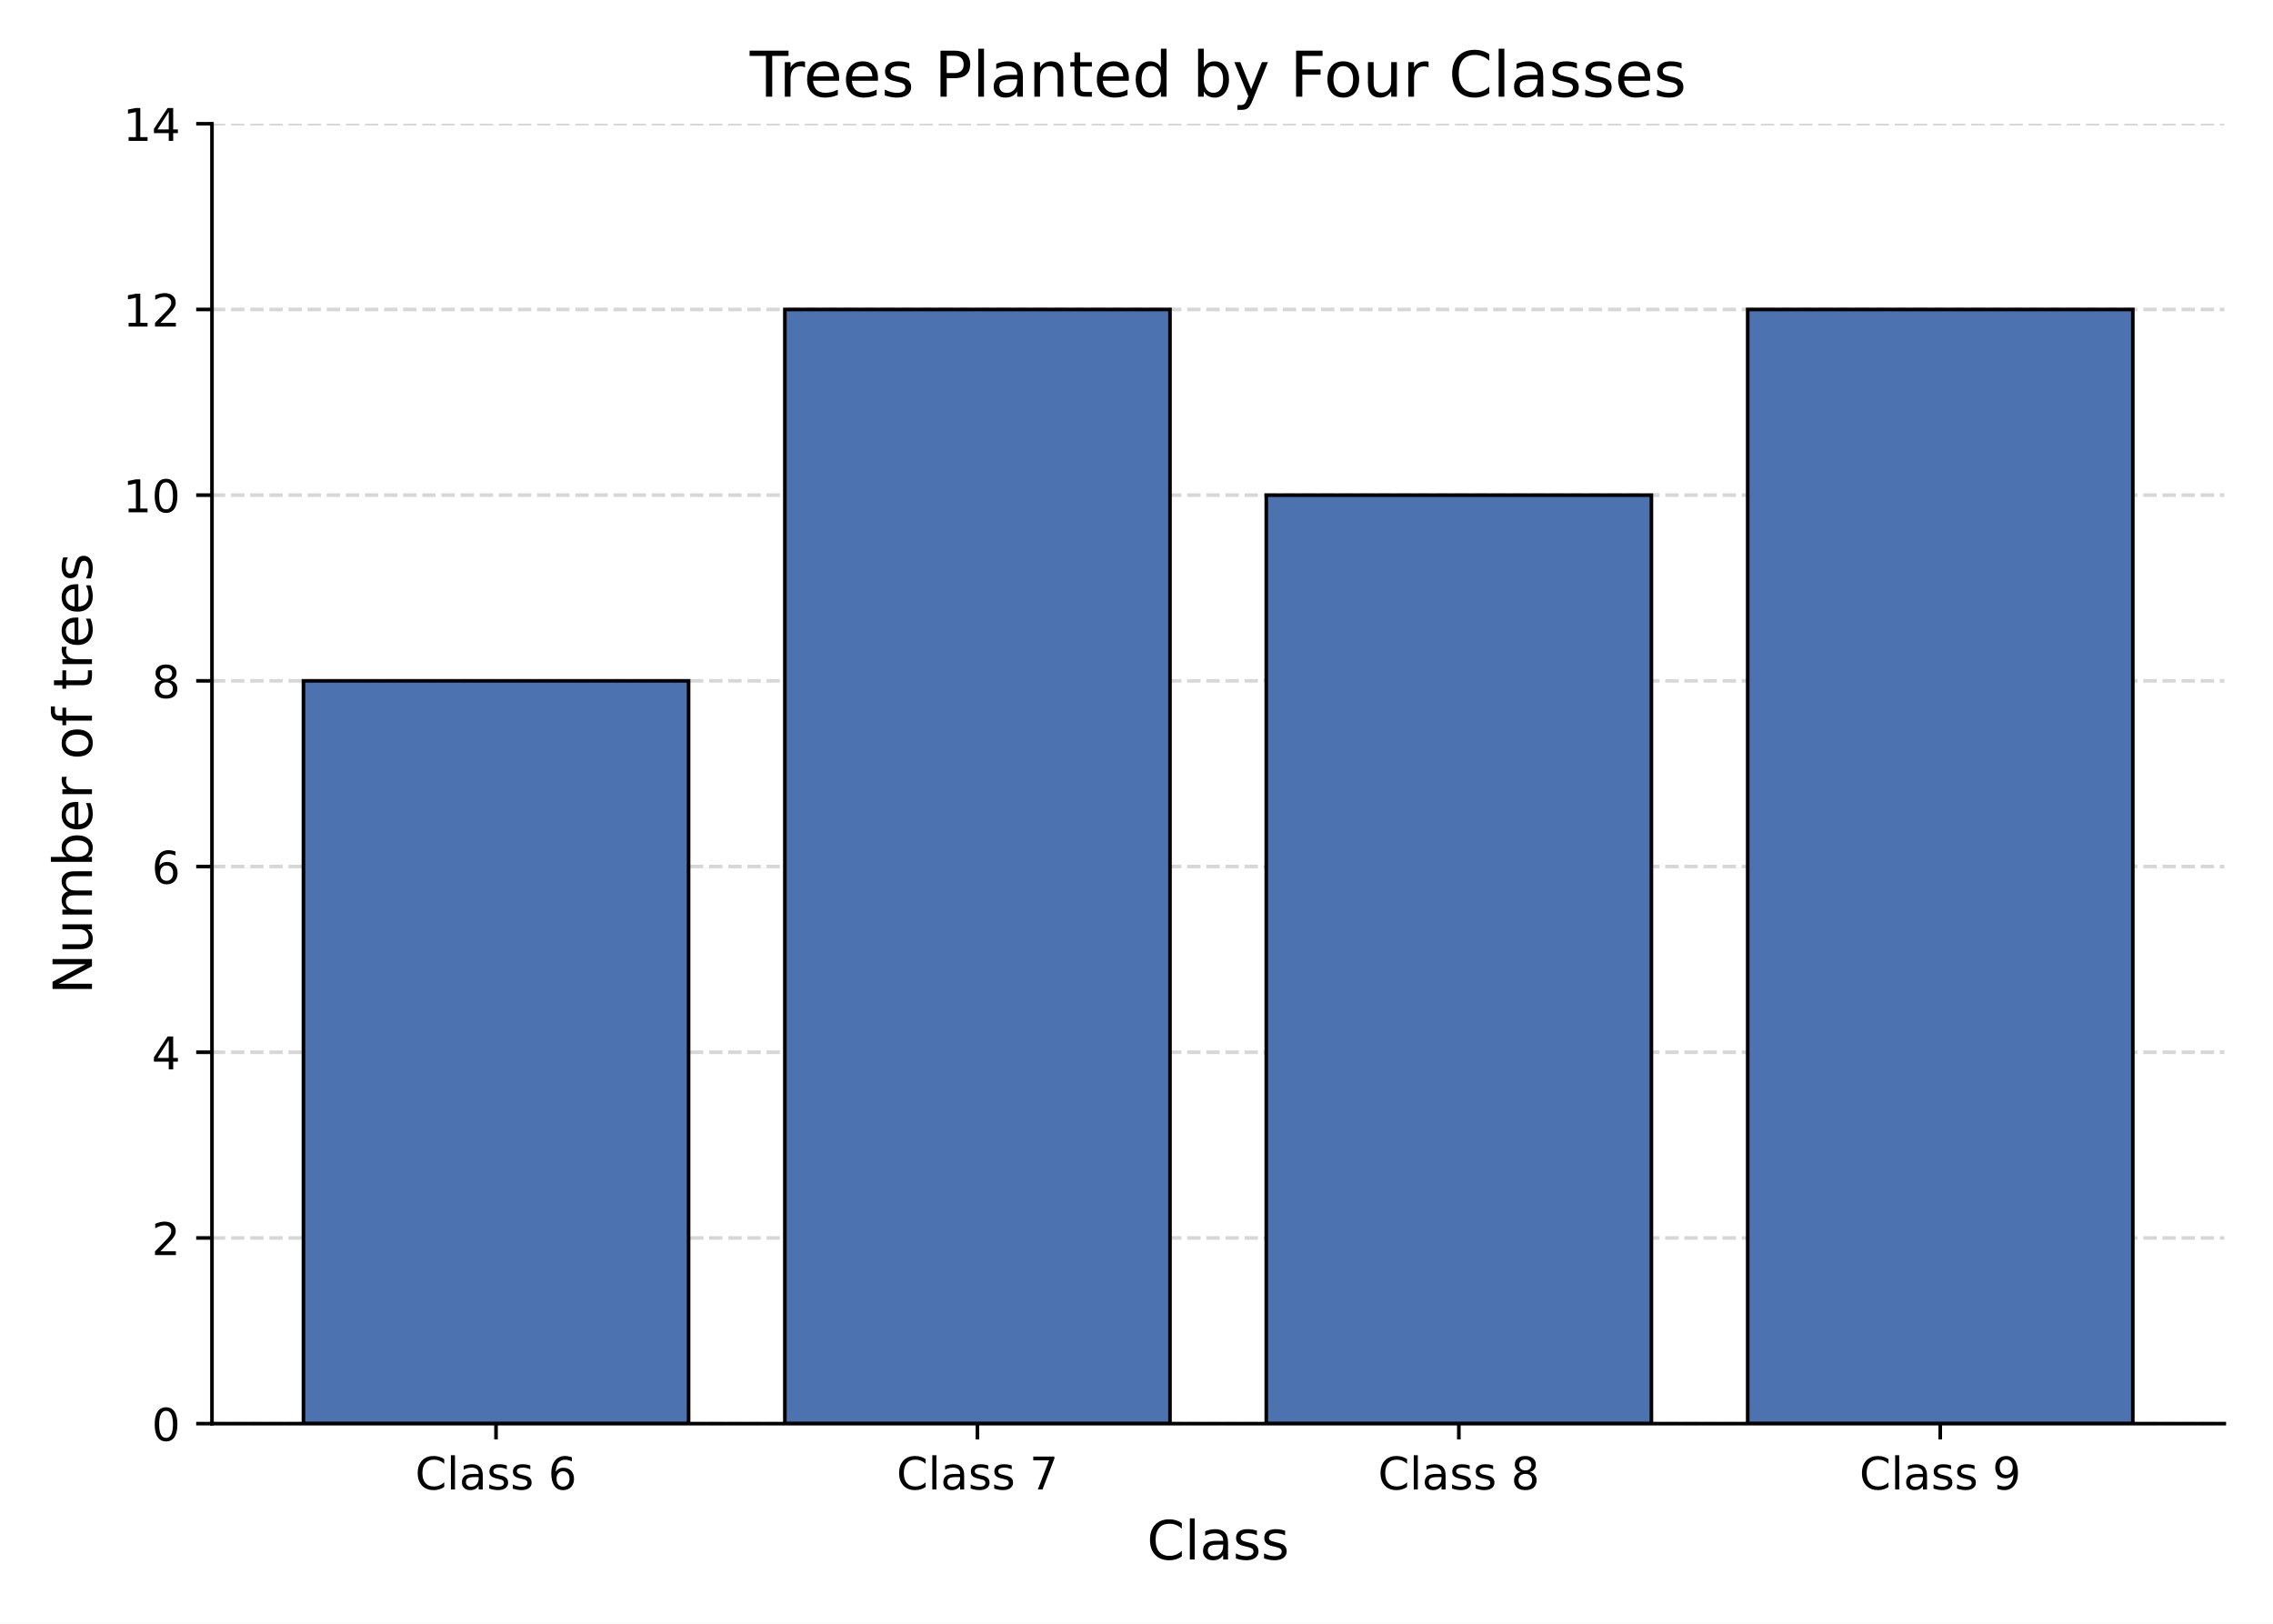
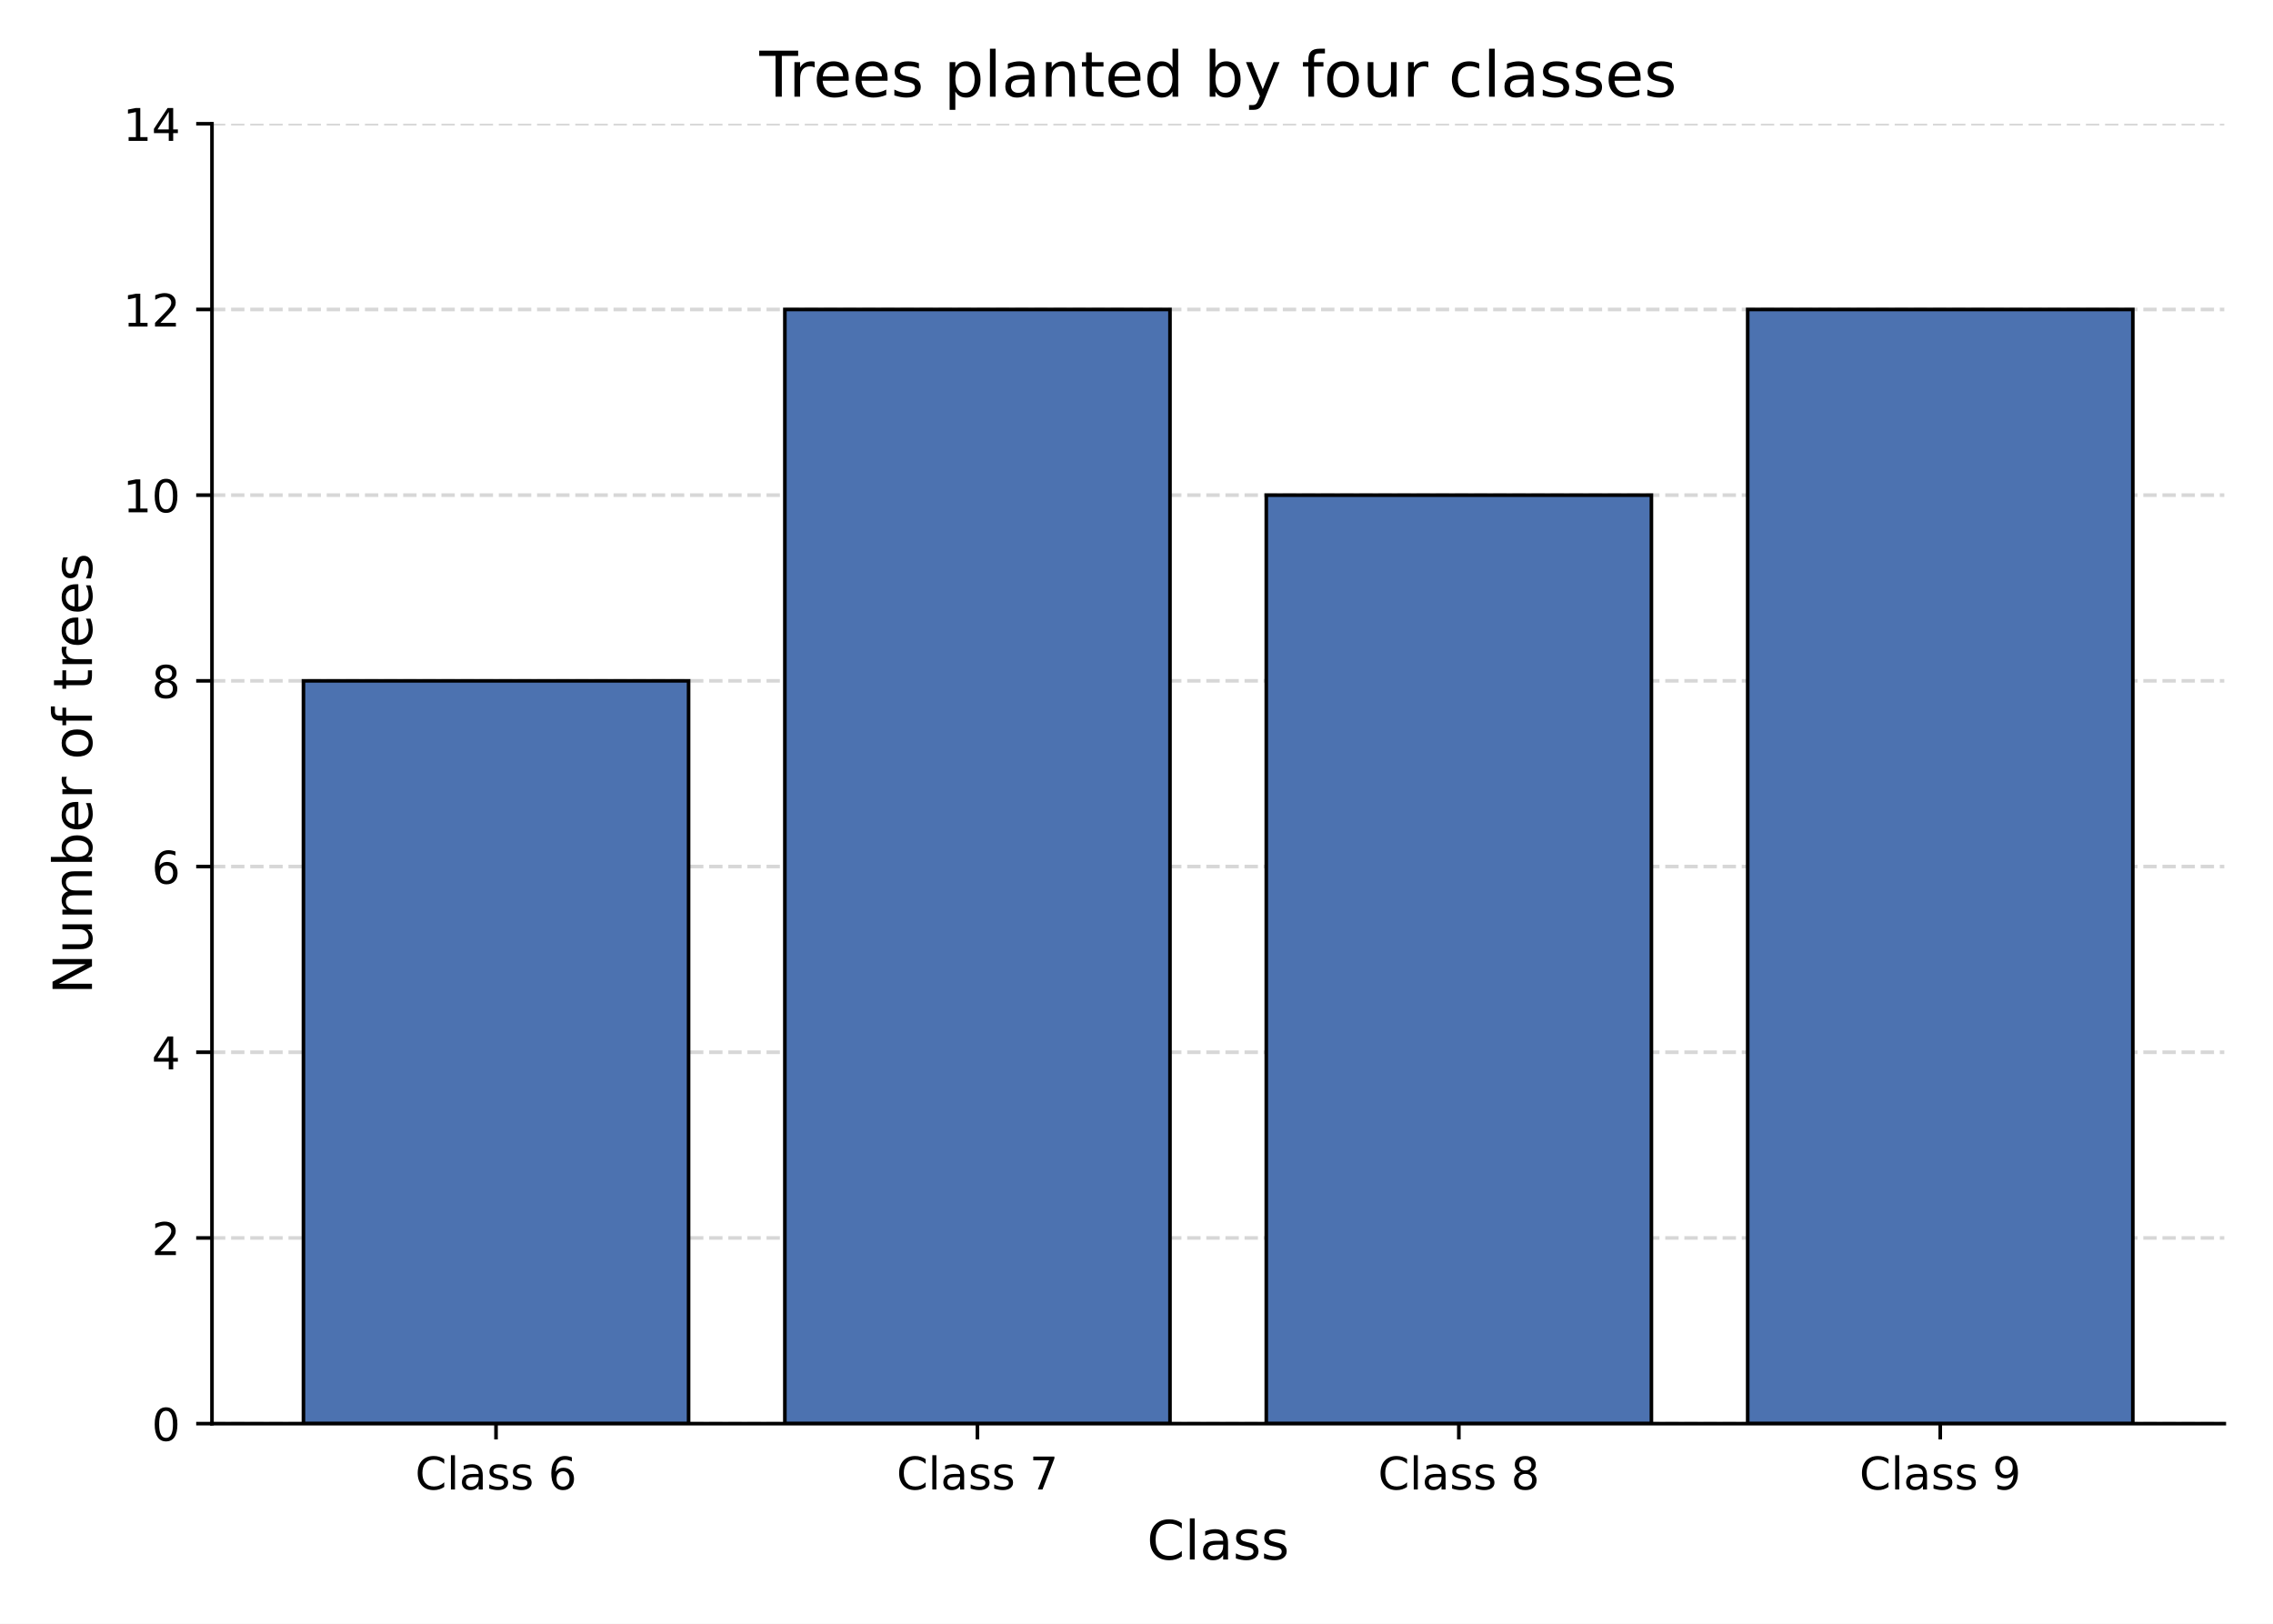
<svg xmlns="http://www.w3.org/2000/svg" xmlns:xlink="http://www.w3.org/1999/xlink" width="504pt" height="360pt" viewBox="0 0 504 360" version="1.1">
  <defs>
    <style type="text/css">*{stroke-linejoin: round; stroke-linecap: butt}</style>
  </defs>
  <g id="figure_1">
    <g id="patch_1">
      <path d="M 0 360  L 504 360  L 504 0  L 0 0  z " style="fill: #ffffff" />
    </g>
    <g id="axes_1">
      <g id="patch_2">
        <path d="M 47.003 315.635  L 493.2 315.635  L 493.2 27.437  L 47.003 27.437  z " style="fill: #ffffff" />
      </g>
      <g id="matplotlib.axis_1">
        <g id="xtick_1">
          <g id="line2d_1">
            <defs>
-               <path id="md0f8194a43" d="M 0 0  L 0 3.5  " style="stroke: #000000; stroke-width: 0.8" />
+               <path id="mfe4d7f77c0" d="M 0 0  L 0 3.5  " style="stroke: #000000; stroke-width: 0.8" />
            </defs>
            <g>
-               <use xlink:href="#md0f8194a43" x="109.983" y="315.635" style="stroke: #000000; stroke-width: 0.8" />
+               <use xlink:href="#mfe4d7f77c0" x="109.983" y="315.635" style="stroke: #000000; stroke-width: 0.8" />
            </g>
          </g>
          <g id="text_1">
            <g transform="translate(92.05858 330.2333) scale(0.1 -0.1)">
              <defs>
                <path id="DejaVuSans-26" d="M 4122 4306  L 4122 3641  Q 3803 3938 3442 4084  Q 3081 4231 2675 4231  Q 1875 4231 1450 3742  Q 1025 3253 1025 2328  Q 1025 1406 1450 917  Q 1875 428 2675 428  Q 3081 428 3442 575  Q 3803 722 4122 1019  L 4122 359  Q 3791 134 3420 21  Q 3050 -91 2638 -91  Q 1578 -91 968 557  Q 359 1206 359 2328  Q 359 3453 968 4101  Q 1578 4750 2638 4750  Q 3056 4750 3426 4639  Q 3797 4528 4122 4306  z " transform="scale(0.015625)" />
                <path id="DejaVuSans-4f" d="M 603 4863  L 1178 4863  L 1178 0  L 603 0  L 603 4863  z " transform="scale(0.015625)" />
                <path id="DejaVuSans-44" d="M 2194 1759  Q 1497 1759 1228 1600  Q 959 1441 959 1056  Q 959 750 1161 570  Q 1363 391 1709 391  Q 2188 391 2477 730  Q 2766 1069 2766 1631  L 2766 1759  L 2194 1759  z M 3341 1997  L 3341 0  L 2766 0  L 2766 531  Q 2569 213 2275 61  Q 1981 -91 1556 -91  Q 1019 -91 701 211  Q 384 513 384 1019  Q 384 1609 779 1909  Q 1175 2209 1959 2209  L 2766 2209  L 2766 2266  Q 2766 2663 2505 2880  Q 2244 3097 1772 3097  Q 1472 3097 1187 3025  Q 903 2953 641 2809  L 641 3341  Q 956 3463 1253 3523  Q 1550 3584 1831 3584  Q 2591 3584 2966 3190  Q 3341 2797 3341 1997  z " transform="scale(0.015625)" />
                <path id="DejaVuSans-56" d="M 2834 3397  L 2834 2853  Q 2591 2978 2328 3040  Q 2066 3103 1784 3103  Q 1356 3103 1142 2972  Q 928 2841 928 2578  Q 928 2378 1081 2264  Q 1234 2150 1697 2047  L 1894 2003  Q 2506 1872 2764 1633  Q 3022 1394 3022 966  Q 3022 478 2636 193  Q 2250 -91 1575 -91  Q 1294 -91 989 -36  Q 684 19 347 128  L 347 722  Q 666 556 975 473  Q 1284 391 1588 391  Q 1994 391 2212 530  Q 2431 669 2431 922  Q 2431 1156 2273 1281  Q 2116 1406 1581 1522  L 1381 1569  Q 847 1681 609 1914  Q 372 2147 372 2553  Q 372 3047 722 3315  Q 1072 3584 1716 3584  Q 2034 3584 2315 3537  Q 2597 3491 2834 3397  z " transform="scale(0.015625)" />
                <path id="DejaVuSans-3" transform="scale(0.015625)" />
                <path id="DejaVuSans-19" d="M 2113 2584  Q 1688 2584 1439 2293  Q 1191 2003 1191 1497  Q 1191 994 1439 701  Q 1688 409 2113 409  Q 2538 409 2786 701  Q 3034 994 3034 1497  Q 3034 2003 2786 2293  Q 2538 2584 2113 2584  z M 3366 4563  L 3366 3988  Q 3128 4100 2886 4159  Q 2644 4219 2406 4219  Q 1781 4219 1451 3797  Q 1122 3375 1075 2522  Q 1259 2794 1537 2939  Q 1816 3084 2150 3084  Q 2853 3084 3261 2657  Q 3669 2231 3669 1497  Q 3669 778 3244 343  Q 2819 -91 2113 -91  Q 1303 -91 875 529  Q 447 1150 447 2328  Q 447 3434 972 4092  Q 1497 4750 2381 4750  Q 2619 4750 2861 4703  Q 3103 4656 3366 4563  z " transform="scale(0.015625)" />
              </defs>
              <use xlink:href="#DejaVuSans-26" />
              <use xlink:href="#DejaVuSans-4f" transform="translate(69.82812 0)" />
              <use xlink:href="#DejaVuSans-44" transform="translate(97.60938 0)" />
              <use xlink:href="#DejaVuSans-56" transform="translate(158.8906 0)" />
              <use xlink:href="#DejaVuSans-56" transform="translate(210.9844 0)" />
              <use xlink:href="#DejaVuSans-3" transform="translate(263.0781 0)" />
              <use xlink:href="#DejaVuSans-19" transform="translate(294.8594 0)" />
            </g>
          </g>
        </g>
        <g id="xtick_2">
          <g id="line2d_2">
            <g>
-               <use xlink:href="#md0f8194a43" x="216.729" y="315.635" style="stroke: #000000; stroke-width: 0.8" />
+               <use xlink:href="#mfe4d7f77c0" x="216.729" y="315.635" style="stroke: #000000; stroke-width: 0.8" />
            </g>
          </g>
          <g id="text_2">
            <g transform="translate(198.8043 330.2333) scale(0.1 -0.1)">
              <defs>
                <path id="DejaVuSans-1a" d="M 525 4666  L 3525 4666  L 3525 4397  L 1831 0  L 1172 0  L 2766 4134  L 525 4134  L 525 4666  z " transform="scale(0.015625)" />
              </defs>
              <use xlink:href="#DejaVuSans-26" />
              <use xlink:href="#DejaVuSans-4f" transform="translate(69.82812 0)" />
              <use xlink:href="#DejaVuSans-44" transform="translate(97.60938 0)" />
              <use xlink:href="#DejaVuSans-56" transform="translate(158.8906 0)" />
              <use xlink:href="#DejaVuSans-56" transform="translate(210.9844 0)" />
              <use xlink:href="#DejaVuSans-3" transform="translate(263.0781 0)" />
              <use xlink:href="#DejaVuSans-1a" transform="translate(294.8594 0)" />
            </g>
          </g>
        </g>
        <g id="xtick_3">
          <g id="line2d_3">
            <g>
-               <use xlink:href="#md0f8194a43" x="323.474" y="315.635" style="stroke: #000000; stroke-width: 0.8" />
+               <use xlink:href="#mfe4d7f77c0" x="323.474" y="315.635" style="stroke: #000000; stroke-width: 0.8" />
            </g>
          </g>
          <g id="text_3">
            <g transform="translate(305.5501 330.2333) scale(0.1 -0.1)">
              <defs>
                <path id="DejaVuSans-1b" d="M 2034 2216  Q 1584 2216 1326 1975  Q 1069 1734 1069 1313  Q 1069 891 1326 650  Q 1584 409 2034 409  Q 2484 409 2743 651  Q 3003 894 3003 1313  Q 3003 1734 2745 1975  Q 2488 2216 2034 2216  z M 1403 2484  Q 997 2584 770 2862  Q 544 3141 544 3541  Q 544 4100 942 4425  Q 1341 4750 2034 4750  Q 2731 4750 3128 4425  Q 3525 4100 3525 3541  Q 3525 3141 3298 2862  Q 3072 2584 2669 2484  Q 3125 2378 3379 2068  Q 3634 1759 3634 1313  Q 3634 634 3220 271  Q 2806 -91 2034 -91  Q 1263 -91 848 271  Q 434 634 434 1313  Q 434 1759 690 2068  Q 947 2378 1403 2484  z M 1172 3481  Q 1172 3119 1398 2916  Q 1625 2713 2034 2713  Q 2441 2713 2670 2916  Q 2900 3119 2900 3481  Q 2900 3844 2670 4047  Q 2441 4250 2034 4250  Q 1625 4250 1398 4047  Q 1172 3844 1172 3481  z " transform="scale(0.015625)" />
              </defs>
              <use xlink:href="#DejaVuSans-26" />
              <use xlink:href="#DejaVuSans-4f" transform="translate(69.82812 0)" />
              <use xlink:href="#DejaVuSans-44" transform="translate(97.60938 0)" />
              <use xlink:href="#DejaVuSans-56" transform="translate(158.8906 0)" />
              <use xlink:href="#DejaVuSans-56" transform="translate(210.9844 0)" />
              <use xlink:href="#DejaVuSans-3" transform="translate(263.0781 0)" />
              <use xlink:href="#DejaVuSans-1b" transform="translate(294.8594 0)" />
            </g>
          </g>
        </g>
        <g id="xtick_4">
          <g id="line2d_4">
            <g>
-               <use xlink:href="#md0f8194a43" x="430.22" y="315.635" style="stroke: #000000; stroke-width: 0.8" />
+               <use xlink:href="#mfe4d7f77c0" x="430.22" y="315.635" style="stroke: #000000; stroke-width: 0.8" />
            </g>
          </g>
          <g id="text_4">
            <g transform="translate(412.2958 330.2333) scale(0.1 -0.1)">
              <defs>
                <path id="DejaVuSans-1c" d="M 703 97  L 703 672  Q 941 559 1184 500  Q 1428 441 1663 441  Q 2288 441 2617 861  Q 2947 1281 2994 2138  Q 2813 1869 2534 1725  Q 2256 1581 1919 1581  Q 1219 1581 811 2004  Q 403 2428 403 3163  Q 403 3881 828 4315  Q 1253 4750 1959 4750  Q 2769 4750 3195 4129  Q 3622 3509 3622 2328  Q 3622 1225 3098 567  Q 2575 -91 1691 -91  Q 1453 -91 1209 -44  Q 966 3 703 97  z M 1959 2075  Q 2384 2075 2632 2365  Q 2881 2656 2881 3163  Q 2881 3666 2632 3958  Q 2384 4250 1959 4250  Q 1534 4250 1286 3958  Q 1038 3666 1038 3163  Q 1038 2656 1286 2365  Q 1534 2075 1959 2075  z " transform="scale(0.015625)" />
              </defs>
              <use xlink:href="#DejaVuSans-26" />
              <use xlink:href="#DejaVuSans-4f" transform="translate(69.82812 0)" />
              <use xlink:href="#DejaVuSans-44" transform="translate(97.60938 0)" />
              <use xlink:href="#DejaVuSans-56" transform="translate(158.8906 0)" />
              <use xlink:href="#DejaVuSans-56" transform="translate(210.9844 0)" />
              <use xlink:href="#DejaVuSans-3" transform="translate(263.0781 0)" />
              <use xlink:href="#DejaVuSans-1c" transform="translate(294.8594 0)" />
            </g>
          </g>
        </g>
        <g id="text_5">
          <g transform="translate(254.3167 345.7538) scale(0.12 -0.12)">
            <use xlink:href="#DejaVuSans-26" />
            <use xlink:href="#DejaVuSans-4f" transform="translate(69.82812 0)" />
            <use xlink:href="#DejaVuSans-44" transform="translate(97.60938 0)" />
            <use xlink:href="#DejaVuSans-56" transform="translate(158.8906 0)" />
            <use xlink:href="#DejaVuSans-56" transform="translate(210.9844 0)" />
          </g>
        </g>
      </g>
      <g id="matplotlib.axis_2">
        <g id="ytick_1">
          <g id="line2d_5">
-             <path d="M 47.003 315.635  L 493.2 315.635  " clip-path="url(#p6af8172aac)" style="fill: none; stroke-dasharray: 2.96,1.28; stroke-dashoffset: 0; stroke: #b0b0b0; stroke-opacity: 0.5; stroke-width: 0.8" />
+             <path d="M 47.003 315.635  L 493.2 315.635  " clip-path="url(#pc4e77b857b)" style="fill: none; stroke-dasharray: 2.96,1.28; stroke-dashoffset: 0; stroke: #b0b0b0; stroke-opacity: 0.5; stroke-width: 0.8" />
          </g>
          <g id="line2d_6">
            <defs>
-               <path id="m9a9813367b" d="M 0 0  L -3.5 0  " style="stroke: #000000; stroke-width: 0.8" />
+               <path id="m80514223f1" d="M 0 0  L -3.5 0  " style="stroke: #000000; stroke-width: 0.8" />
            </defs>
            <g>
-               <use xlink:href="#m9a9813367b" x="47.003" y="315.635" style="stroke: #000000; stroke-width: 0.8" />
+               <use xlink:href="#m80514223f1" x="47.003" y="315.635" style="stroke: #000000; stroke-width: 0.8" />
            </g>
          </g>
          <g id="text_6">
            <g transform="translate(33.64031 319.4337) scale(0.1 -0.1)">
              <defs>
                <path id="DejaVuSans-13" d="M 2034 4250  Q 1547 4250 1301 3770  Q 1056 3291 1056 2328  Q 1056 1369 1301 889  Q 1547 409 2034 409  Q 2525 409 2770 889  Q 3016 1369 3016 2328  Q 3016 3291 2770 3770  Q 2525 4250 2034 4250  z M 2034 4750  Q 2819 4750 3233 4129  Q 3647 3509 3647 2328  Q 3647 1150 3233 529  Q 2819 -91 2034 -91  Q 1250 -91 836 529  Q 422 1150 422 2328  Q 422 3509 836 4129  Q 1250 4750 2034 4750  z " transform="scale(0.015625)" />
              </defs>
              <use xlink:href="#DejaVuSans-13" />
            </g>
          </g>
        </g>
        <g id="ytick_2">
          <g id="line2d_7">
-             <path d="M 47.003 274.464  L 493.2 274.464  " clip-path="url(#p6af8172aac)" style="fill: none; stroke-dasharray: 2.96,1.28; stroke-dashoffset: 0; stroke: #b0b0b0; stroke-opacity: 0.5; stroke-width: 0.8" />
+             <path d="M 47.003 274.464  L 493.2 274.464  " clip-path="url(#pc4e77b857b)" style="fill: none; stroke-dasharray: 2.96,1.28; stroke-dashoffset: 0; stroke: #b0b0b0; stroke-opacity: 0.5; stroke-width: 0.8" />
          </g>
          <g id="line2d_8">
            <g>
-               <use xlink:href="#m9a9813367b" x="47.003" y="274.464" style="stroke: #000000; stroke-width: 0.8" />
+               <use xlink:href="#m80514223f1" x="47.003" y="274.464" style="stroke: #000000; stroke-width: 0.8" />
            </g>
          </g>
          <g id="text_7">
            <g transform="translate(33.64031 278.2625) scale(0.1 -0.1)">
              <defs>
                <path id="DejaVuSans-15" d="M 1228 531  L 3431 531  L 3431 0  L 469 0  L 469 531  Q 828 903 1448 1529  Q 2069 2156 2228 2338  Q 2531 2678 2651 2914  Q 2772 3150 2772 3378  Q 2772 3750 2511 3984  Q 2250 4219 1831 4219  Q 1534 4219 1204 4116  Q 875 4013 500 3803  L 500 4441  Q 881 4594 1212 4672  Q 1544 4750 1819 4750  Q 2544 4750 2975 4387  Q 3406 4025 3406 3419  Q 3406 3131 3298 2873  Q 3191 2616 2906 2266  Q 2828 2175 2409 1742  Q 1991 1309 1228 531  z " transform="scale(0.015625)" />
              </defs>
              <use xlink:href="#DejaVuSans-15" />
            </g>
          </g>
        </g>
        <g id="ytick_3">
          <g id="line2d_9">
-             <path d="M 47.003 233.293  L 493.2 233.293  " clip-path="url(#p6af8172aac)" style="fill: none; stroke-dasharray: 2.96,1.28; stroke-dashoffset: 0; stroke: #b0b0b0; stroke-opacity: 0.5; stroke-width: 0.8" />
+             <path d="M 47.003 233.293  L 493.2 233.293  " clip-path="url(#pc4e77b857b)" style="fill: none; stroke-dasharray: 2.96,1.28; stroke-dashoffset: 0; stroke: #b0b0b0; stroke-opacity: 0.5; stroke-width: 0.8" />
          </g>
          <g id="line2d_10">
            <g>
-               <use xlink:href="#m9a9813367b" x="47.003" y="233.293" style="stroke: #000000; stroke-width: 0.8" />
+               <use xlink:href="#m80514223f1" x="47.003" y="233.293" style="stroke: #000000; stroke-width: 0.8" />
            </g>
          </g>
          <g id="text_8">
            <g transform="translate(33.64031 237.0914) scale(0.1 -0.1)">
              <defs>
                <path id="DejaVuSans-17" d="M 2419 4116  L 825 1625  L 2419 1625  L 2419 4116  z M 2253 4666  L 3047 4666  L 3047 1625  L 3713 1625  L 3713 1100  L 3047 1100  L 3047 0  L 2419 0  L 2419 1100  L 313 1100  L 313 1709  L 2253 4666  z " transform="scale(0.015625)" />
              </defs>
              <use xlink:href="#DejaVuSans-17" />
            </g>
          </g>
        </g>
        <g id="ytick_4">
          <g id="line2d_11">
-             <path d="M 47.003 192.121  L 493.2 192.121  " clip-path="url(#p6af8172aac)" style="fill: none; stroke-dasharray: 2.96,1.28; stroke-dashoffset: 0; stroke: #b0b0b0; stroke-opacity: 0.5; stroke-width: 0.8" />
+             <path d="M 47.003 192.121  L 493.2 192.121  " clip-path="url(#pc4e77b857b)" style="fill: none; stroke-dasharray: 2.96,1.28; stroke-dashoffset: 0; stroke: #b0b0b0; stroke-opacity: 0.5; stroke-width: 0.8" />
          </g>
          <g id="line2d_12">
            <g>
-               <use xlink:href="#m9a9813367b" x="47.003" y="192.121" style="stroke: #000000; stroke-width: 0.8" />
+               <use xlink:href="#m80514223f1" x="47.003" y="192.121" style="stroke: #000000; stroke-width: 0.8" />
            </g>
          </g>
          <g id="text_9">
            <g transform="translate(33.64031 195.9202) scale(0.1 -0.1)">
              <use xlink:href="#DejaVuSans-19" />
            </g>
          </g>
        </g>
        <g id="ytick_5">
          <g id="line2d_13">
-             <path d="M 47.003 150.95  L 493.2 150.95  " clip-path="url(#p6af8172aac)" style="fill: none; stroke-dasharray: 2.96,1.28; stroke-dashoffset: 0; stroke: #b0b0b0; stroke-opacity: 0.5; stroke-width: 0.8" />
+             <path d="M 47.003 150.95  L 493.2 150.95  " clip-path="url(#pc4e77b857b)" style="fill: none; stroke-dasharray: 2.96,1.28; stroke-dashoffset: 0; stroke: #b0b0b0; stroke-opacity: 0.5; stroke-width: 0.8" />
          </g>
          <g id="line2d_14">
            <g>
-               <use xlink:href="#m9a9813367b" x="47.003" y="150.95" style="stroke: #000000; stroke-width: 0.8" />
+               <use xlink:href="#m80514223f1" x="47.003" y="150.95" style="stroke: #000000; stroke-width: 0.8" />
            </g>
          </g>
          <g id="text_10">
            <g transform="translate(33.64031 154.749) scale(0.1 -0.1)">
              <use xlink:href="#DejaVuSans-1b" />
            </g>
          </g>
        </g>
        <g id="ytick_6">
          <g id="line2d_15">
-             <path d="M 47.003 109.779  L 493.2 109.779  " clip-path="url(#p6af8172aac)" style="fill: none; stroke-dasharray: 2.96,1.28; stroke-dashoffset: 0; stroke: #b0b0b0; stroke-opacity: 0.5; stroke-width: 0.8" />
+             <path d="M 47.003 109.779  L 493.2 109.779  " clip-path="url(#pc4e77b857b)" style="fill: none; stroke-dasharray: 2.96,1.28; stroke-dashoffset: 0; stroke: #b0b0b0; stroke-opacity: 0.5; stroke-width: 0.8" />
          </g>
          <g id="line2d_16">
            <g>
-               <use xlink:href="#m9a9813367b" x="47.003" y="109.779" style="stroke: #000000; stroke-width: 0.8" />
+               <use xlink:href="#m80514223f1" x="47.003" y="109.779" style="stroke: #000000; stroke-width: 0.8" />
            </g>
          </g>
          <g id="text_11">
            <g transform="translate(27.27781 113.5779) scale(0.1 -0.1)">
              <defs>
                <path id="DejaVuSans-14" d="M 794 531  L 1825 531  L 1825 4091  L 703 3866  L 703 4441  L 1819 4666  L 2450 4666  L 2450 531  L 3481 531  L 3481 0  L 794 0  L 794 531  z " transform="scale(0.015625)" />
              </defs>
              <use xlink:href="#DejaVuSans-14" />
              <use xlink:href="#DejaVuSans-13" transform="translate(63.625 0)" />
            </g>
          </g>
        </g>
        <g id="ytick_7">
          <g id="line2d_17">
-             <path d="M 47.003 68.608  L 493.2 68.608  " clip-path="url(#p6af8172aac)" style="fill: none; stroke-dasharray: 2.96,1.28; stroke-dashoffset: 0; stroke: #b0b0b0; stroke-opacity: 0.5; stroke-width: 0.8" />
+             <path d="M 47.003 68.608  L 493.2 68.608  " clip-path="url(#pc4e77b857b)" style="fill: none; stroke-dasharray: 2.96,1.28; stroke-dashoffset: 0; stroke: #b0b0b0; stroke-opacity: 0.5; stroke-width: 0.8" />
          </g>
          <g id="line2d_18">
            <g>
-               <use xlink:href="#m9a9813367b" x="47.003" y="68.608" style="stroke: #000000; stroke-width: 0.8" />
+               <use xlink:href="#m80514223f1" x="47.003" y="68.608" style="stroke: #000000; stroke-width: 0.8" />
            </g>
          </g>
          <g id="text_12">
            <g transform="translate(27.27781 72.40671) scale(0.1 -0.1)">
              <use xlink:href="#DejaVuSans-14" />
              <use xlink:href="#DejaVuSans-15" transform="translate(63.625 0)" />
            </g>
          </g>
        </g>
        <g id="ytick_8">
          <g id="line2d_19">
-             <path d="M 47.003 27.437  L 493.2 27.437  " clip-path="url(#p6af8172aac)" style="fill: none; stroke-dasharray: 2.96,1.28; stroke-dashoffset: 0; stroke: #b0b0b0; stroke-opacity: 0.5; stroke-width: 0.8" />
+             <path d="M 47.003 27.437  L 493.2 27.437  " clip-path="url(#pc4e77b857b)" style="fill: none; stroke-dasharray: 2.96,1.28; stroke-dashoffset: 0; stroke: #b0b0b0; stroke-opacity: 0.5; stroke-width: 0.8" />
          </g>
          <g id="line2d_20">
            <g>
-               <use xlink:href="#m9a9813367b" x="47.003" y="27.437" style="stroke: #000000; stroke-width: 0.8" />
+               <use xlink:href="#m80514223f1" x="47.003" y="27.437" style="stroke: #000000; stroke-width: 0.8" />
            </g>
          </g>
          <g id="text_13">
            <g transform="translate(27.27781 31.23555) scale(0.1 -0.1)">
              <use xlink:href="#DejaVuSans-14" />
              <use xlink:href="#DejaVuSans-17" transform="translate(63.625 0)" />
            </g>
          </g>
        </g>
        <g id="text_14">
          <g transform="translate(20.395 220.432) rotate(-90) scale(0.12 -0.12)">
            <defs>
              <path id="DejaVuSans-31" d="M 628 4666  L 1478 4666  L 3547 763  L 3547 4666  L 4159 4666  L 4159 0  L 3309 0  L 1241 3903  L 1241 0  L 628 0  L 628 4666  z " transform="scale(0.015625)" />
              <path id="DejaVuSans-58" d="M 544 1381  L 544 3500  L 1119 3500  L 1119 1403  Q 1119 906 1312 657  Q 1506 409 1894 409  Q 2359 409 2629 706  Q 2900 1003 2900 1516  L 2900 3500  L 3475 3500  L 3475 0  L 2900 0  L 2900 538  Q 2691 219 2414 64  Q 2138 -91 1772 -91  Q 1169 -91 856 284  Q 544 659 544 1381  z M 1991 3584  L 1991 3584  z " transform="scale(0.015625)" />
              <path id="DejaVuSans-50" d="M 3328 2828  Q 3544 3216 3844 3400  Q 4144 3584 4550 3584  Q 5097 3584 5394 3201  Q 5691 2819 5691 2113  L 5691 0  L 5113 0  L 5113 2094  Q 5113 2597 4934 2840  Q 4756 3084 4391 3084  Q 3944 3084 3684 2787  Q 3425 2491 3425 1978  L 3425 0  L 2847 0  L 2847 2094  Q 2847 2600 2669 2842  Q 2491 3084 2119 3084  Q 1678 3084 1418 2786  Q 1159 2488 1159 1978  L 1159 0  L 581 0  L 581 3500  L 1159 3500  L 1159 2956  Q 1356 3278 1631 3431  Q 1906 3584 2284 3584  Q 2666 3584 2933 3390  Q 3200 3197 3328 2828  z " transform="scale(0.015625)" />
              <path id="DejaVuSans-45" d="M 3116 1747  Q 3116 2381 2855 2742  Q 2594 3103 2138 3103  Q 1681 3103 1420 2742  Q 1159 2381 1159 1747  Q 1159 1113 1420 752  Q 1681 391 2138 391  Q 2594 391 2855 752  Q 3116 1113 3116 1747  z M 1159 2969  Q 1341 3281 1617 3432  Q 1894 3584 2278 3584  Q 2916 3584 3314 3078  Q 3713 2572 3713 1747  Q 3713 922 3314 415  Q 2916 -91 2278 -91  Q 1894 -91 1617 61  Q 1341 213 1159 525  L 1159 0  L 581 0  L 581 4863  L 1159 4863  L 1159 2969  z " transform="scale(0.015625)" />
              <path id="DejaVuSans-48" d="M 3597 1894  L 3597 1613  L 953 1613  Q 991 1019 1311 708  Q 1631 397 2203 397  Q 2534 397 2845 478  Q 3156 559 3463 722  L 3463 178  Q 3153 47 2828 -22  Q 2503 -91 2169 -91  Q 1331 -91 842 396  Q 353 884 353 1716  Q 353 2575 817 3079  Q 1281 3584 2069 3584  Q 2775 3584 3186 3129  Q 3597 2675 3597 1894  z M 3022 2063  Q 3016 2534 2758 2815  Q 2500 3097 2075 3097  Q 1594 3097 1305 2825  Q 1016 2553 972 2059  L 3022 2063  z " transform="scale(0.015625)" />
              <path id="DejaVuSans-55" d="M 2631 2963  Q 2534 3019 2420 3045  Q 2306 3072 2169 3072  Q 1681 3072 1420 2755  Q 1159 2438 1159 1844  L 1159 0  L 581 0  L 581 3500  L 1159 3500  L 1159 2956  Q 1341 3275 1631 3429  Q 1922 3584 2338 3584  Q 2397 3584 2469 3576  Q 2541 3569 2628 3553  L 2631 2963  z " transform="scale(0.015625)" />
              <path id="DejaVuSans-52" d="M 1959 3097  Q 1497 3097 1228 2736  Q 959 2375 959 1747  Q 959 1119 1226 758  Q 1494 397 1959 397  Q 2419 397 2687 759  Q 2956 1122 2956 1747  Q 2956 2369 2687 2733  Q 2419 3097 1959 3097  z M 1959 3584  Q 2709 3584 3137 3096  Q 3566 2609 3566 1747  Q 3566 888 3137 398  Q 2709 -91 1959 -91  Q 1206 -91 779 398  Q 353 888 353 1747  Q 353 2609 779 3096  Q 1206 3584 1959 3584  z " transform="scale(0.015625)" />
              <path id="DejaVuSans-49" d="M 2375 4863  L 2375 4384  L 1825 4384  Q 1516 4384 1395 4259  Q 1275 4134 1275 3809  L 1275 3500  L 2222 3500  L 2222 3053  L 1275 3053  L 1275 0  L 697 0  L 697 3053  L 147 3053  L 147 3500  L 697 3500  L 697 3744  Q 697 4328 969 4595  Q 1241 4863 1831 4863  L 2375 4863  z " transform="scale(0.015625)" />
              <path id="DejaVuSans-57" d="M 1172 4494  L 1172 3500  L 2356 3500  L 2356 3053  L 1172 3053  L 1172 1153  Q 1172 725 1289 603  Q 1406 481 1766 481  L 2356 481  L 2356 0  L 1766 0  Q 1100 0 847 248  Q 594 497 594 1153  L 594 3053  L 172 3053  L 172 3500  L 594 3500  L 594 4494  L 1172 4494  z " transform="scale(0.015625)" />
            </defs>
            <use xlink:href="#DejaVuSans-31" />
            <use xlink:href="#DejaVuSans-58" transform="translate(74.8125 0)" />
            <use xlink:href="#DejaVuSans-50" transform="translate(138.1875 0)" />
            <use xlink:href="#DejaVuSans-45" transform="translate(235.5938 0)" />
            <use xlink:href="#DejaVuSans-48" transform="translate(299.0781 0)" />
            <use xlink:href="#DejaVuSans-55" transform="translate(360.6094 0)" />
            <use xlink:href="#DejaVuSans-3" transform="translate(401.7188 0)" />
            <use xlink:href="#DejaVuSans-52" transform="translate(433.5 0)" />
            <use xlink:href="#DejaVuSans-49" transform="translate(494.6875 0)" />
            <use xlink:href="#DejaVuSans-3" transform="translate(529.8906 0)" />
            <use xlink:href="#DejaVuSans-57" transform="translate(561.6719 0)" />
            <use xlink:href="#DejaVuSans-55" transform="translate(600.875 0)" />
            <use xlink:href="#DejaVuSans-48" transform="translate(639.7812 0)" />
            <use xlink:href="#DejaVuSans-48" transform="translate(701.3125 0)" />
            <use xlink:href="#DejaVuSans-56" transform="translate(762.8438 0)" />
          </g>
        </g>
      </g>
      <g id="patch_3">
-         <path d="M 67.285 315.635  L 152.681 315.635  L 152.681 150.95  L 67.285 150.95  z " clip-path="url(#p6af8172aac)" style="fill: #4c72b0; stroke: #000000; stroke-width: 0.8; stroke-linejoin: miter" />
+         <path d="M 67.285 315.635  L 152.681 315.635  L 152.681 150.95  L 67.285 150.95  z " clip-path="url(#pc4e77b857b)" style="fill: #4c72b0; stroke: #000000; stroke-width: 0.8; stroke-linejoin: miter" />
      </g>
      <g id="patch_4">
-         <path d="M 174.03 315.635  L 259.427 315.635  L 259.427 68.608  L 174.03 68.608  z " clip-path="url(#p6af8172aac)" style="fill: #4c72b0; stroke: #000000; stroke-width: 0.8; stroke-linejoin: miter" />
+         <path d="M 174.03 315.635  L 259.427 315.635  L 259.427 68.608  L 174.03 68.608  z " clip-path="url(#pc4e77b857b)" style="fill: #4c72b0; stroke: #000000; stroke-width: 0.8; stroke-linejoin: miter" />
      </g>
      <g id="patch_5">
-         <path d="M 280.776 315.635  L 366.173 315.635  L 366.173 109.779  L 280.776 109.779  z " clip-path="url(#p6af8172aac)" style="fill: #4c72b0; stroke: #000000; stroke-width: 0.8; stroke-linejoin: miter" />
+         <path d="M 280.776 315.635  L 366.173 315.635  L 366.173 109.779  L 280.776 109.779  z " clip-path="url(#pc4e77b857b)" style="fill: #4c72b0; stroke: #000000; stroke-width: 0.8; stroke-linejoin: miter" />
      </g>
      <g id="patch_6">
-         <path d="M 387.522 315.635  L 472.918 315.635  L 472.918 68.608  L 387.522 68.608  z " clip-path="url(#p6af8172aac)" style="fill: #4c72b0; stroke: #000000; stroke-width: 0.8; stroke-linejoin: miter" />
+         <path d="M 387.522 315.635  L 472.918 315.635  L 472.918 68.608  L 387.522 68.608  z " clip-path="url(#pc4e77b857b)" style="fill: #4c72b0; stroke: #000000; stroke-width: 0.8; stroke-linejoin: miter" />
      </g>
      <g id="patch_7">
        <path d="M 47.003 315.635  L 47.003 27.437  " style="fill: none; stroke: #000000; stroke-width: 0.8; stroke-linejoin: miter; stroke-linecap: square" />
      </g>
      <g id="patch_8">
        <path d="M 47.003 315.635  L 493.2 315.635  " style="fill: none; stroke: #000000; stroke-width: 0.8; stroke-linejoin: miter; stroke-linecap: square" />
      </g>
      <g id="text_15">
-         <g transform="translate(166.2553 21.43672) scale(0.14 -0.14)">
+         <g transform="translate(168.3837 21.43672) scale(0.14 -0.14)">
          <defs>
            <path id="DejaVuSans-37" d="M -19 4666  L 3928 4666  L 3928 4134  L 2272 4134  L 2272 0  L 1638 0  L 1638 4134  L -19 4134  L -19 4666  z " transform="scale(0.015625)" />
-             <path id="DejaVuSans-33" d="M 1259 4147  L 1259 2394  L 2053 2394  Q 2494 2394 2734 2622  Q 2975 2850 2975 3272  Q 2975 3691 2734 3919  Q 2494 4147 2053 4147  L 1259 4147  z M 628 4666  L 2053 4666  Q 2838 4666 3239 4311  Q 3641 3956 3641 3272  Q 3641 2581 3239 2228  Q 2838 1875 2053 1875  L 1259 1875  L 1259 0  L 628 0  L 628 4666  z " transform="scale(0.015625)" />
+             <path id="DejaVuSans-53" d="M 1159 525  L 1159 -1331  L 581 -1331  L 581 3500  L 1159 3500  L 1159 2969  Q 1341 3281 1617 3432  Q 1894 3584 2278 3584  Q 2916 3584 3314 3078  Q 3713 2572 3713 1747  Q 3713 922 3314 415  Q 2916 -91 2278 -91  Q 1894 -91 1617 61  Q 1341 213 1159 525  z M 3116 1747  Q 3116 2381 2855 2742  Q 2594 3103 2138 3103  Q 1681 3103 1420 2742  Q 1159 2381 1159 1747  Q 1159 1113 1420 752  Q 1681 391 2138 391  Q 2594 391 2855 752  Q 3116 1113 3116 1747  z " transform="scale(0.015625)" />
            <path id="DejaVuSans-51" d="M 3513 2113  L 3513 0  L 2938 0  L 2938 2094  Q 2938 2591 2744 2837  Q 2550 3084 2163 3084  Q 1697 3084 1428 2787  Q 1159 2491 1159 1978  L 1159 0  L 581 0  L 581 3500  L 1159 3500  L 1159 2956  Q 1366 3272 1645 3428  Q 1925 3584 2291 3584  Q 2894 3584 3203 3211  Q 3513 2838 3513 2113  z " transform="scale(0.015625)" />
            <path id="DejaVuSans-47" d="M 2906 2969  L 2906 4863  L 3481 4863  L 3481 0  L 2906 0  L 2906 525  Q 2725 213 2448 61  Q 2172 -91 1784 -91  Q 1150 -91 751 415  Q 353 922 353 1747  Q 353 2572 751 3078  Q 1150 3584 1784 3584  Q 2172 3584 2448 3432  Q 2725 3281 2906 2969  z M 947 1747  Q 947 1113 1208 752  Q 1469 391 1925 391  Q 2381 391 2643 752  Q 2906 1113 2906 1747  Q 2906 2381 2643 2742  Q 2381 3103 1925 3103  Q 1469 3103 1208 2742  Q 947 2381 947 1747  z " transform="scale(0.015625)" />
            <path id="DejaVuSans-5c" d="M 2059 -325  Q 1816 -950 1584 -1140  Q 1353 -1331 966 -1331  L 506 -1331  L 506 -850  L 844 -850  Q 1081 -850 1212 -737  Q 1344 -625 1503 -206  L 1606 56  L 191 3500  L 800 3500  L 1894 763  L 2988 3500  L 3597 3500  L 2059 -325  z " transform="scale(0.015625)" />
-             <path id="DejaVuSans-29" d="M 628 4666  L 3309 4666  L 3309 4134  L 1259 4134  L 1259 2759  L 3109 2759  L 3109 2228  L 1259 2228  L 1259 0  L 628 0  L 628 4666  z " transform="scale(0.015625)" />
+             <path id="DejaVuSans-46" d="M 3122 3366  L 3122 2828  Q 2878 2963 2633 3030  Q 2388 3097 2138 3097  Q 1578 3097 1268 2742  Q 959 2388 959 1747  Q 959 1106 1268 751  Q 1578 397 2138 397  Q 2388 397 2633 464  Q 2878 531 3122 666  L 3122 134  Q 2881 22 2623 -34  Q 2366 -91 2075 -91  Q 1284 -91 818 406  Q 353 903 353 1747  Q 353 2603 823 3093  Q 1294 3584 2113 3584  Q 2378 3584 2631 3529  Q 2884 3475 3122 3366  z " transform="scale(0.015625)" />
          </defs>
          <use xlink:href="#DejaVuSans-37" />
          <use xlink:href="#DejaVuSans-55" transform="translate(46.375 0)" />
          <use xlink:href="#DejaVuSans-48" transform="translate(85.28125 0)" />
          <use xlink:href="#DejaVuSans-48" transform="translate(146.8125 0)" />
          <use xlink:href="#DejaVuSans-56" transform="translate(208.3438 0)" />
          <use xlink:href="#DejaVuSans-3" transform="translate(260.4375 0)" />
-           <use xlink:href="#DejaVuSans-33" transform="translate(292.2188 0)" />
-           <use xlink:href="#DejaVuSans-4f" transform="translate(352.5156 0)" />
-           <use xlink:href="#DejaVuSans-44" transform="translate(380.2969 0)" />
-           <use xlink:href="#DejaVuSans-51" transform="translate(441.5781 0)" />
-           <use xlink:href="#DejaVuSans-57" transform="translate(504.9531 0)" />
-           <use xlink:href="#DejaVuSans-48" transform="translate(544.1562 0)" />
-           <use xlink:href="#DejaVuSans-47" transform="translate(605.6875 0)" />
-           <use xlink:href="#DejaVuSans-3" transform="translate(669.1719 0)" />
-           <use xlink:href="#DejaVuSans-45" transform="translate(700.9531 0)" />
-           <use xlink:href="#DejaVuSans-5c" transform="translate(764.4375 0)" />
-           <use xlink:href="#DejaVuSans-3" transform="translate(823.625 0)" />
-           <use xlink:href="#DejaVuSans-29" transform="translate(855.4062 0)" />
-           <use xlink:href="#DejaVuSans-52" transform="translate(909.3594 0)" />
-           <use xlink:href="#DejaVuSans-58" transform="translate(970.5469 0)" />
-           <use xlink:href="#DejaVuSans-55" transform="translate(1033.922 0)" />
-           <use xlink:href="#DejaVuSans-3" transform="translate(1075.031 0)" />
-           <use xlink:href="#DejaVuSans-26" transform="translate(1106.812 0)" />
-           <use xlink:href="#DejaVuSans-4f" transform="translate(1176.641 0)" />
-           <use xlink:href="#DejaVuSans-44" transform="translate(1204.422 0)" />
-           <use xlink:href="#DejaVuSans-56" transform="translate(1265.703 0)" />
-           <use xlink:href="#DejaVuSans-56" transform="translate(1317.797 0)" />
-           <use xlink:href="#DejaVuSans-48" transform="translate(1369.891 0)" />
-           <use xlink:href="#DejaVuSans-56" transform="translate(1431.422 0)" />
+           <use xlink:href="#DejaVuSans-53" transform="translate(292.2188 0)" />
+           <use xlink:href="#DejaVuSans-4f" transform="translate(355.7031 0)" />
+           <use xlink:href="#DejaVuSans-44" transform="translate(383.4844 0)" />
+           <use xlink:href="#DejaVuSans-51" transform="translate(444.7656 0)" />
+           <use xlink:href="#DejaVuSans-57" transform="translate(508.1406 0)" />
+           <use xlink:href="#DejaVuSans-48" transform="translate(547.3438 0)" />
+           <use xlink:href="#DejaVuSans-47" transform="translate(608.875 0)" />
+           <use xlink:href="#DejaVuSans-3" transform="translate(672.3594 0)" />
+           <use xlink:href="#DejaVuSans-45" transform="translate(704.1406 0)" />
+           <use xlink:href="#DejaVuSans-5c" transform="translate(767.625 0)" />
+           <use xlink:href="#DejaVuSans-3" transform="translate(826.8125 0)" />
+           <use xlink:href="#DejaVuSans-49" transform="translate(858.5938 0)" />
+           <use xlink:href="#DejaVuSans-52" transform="translate(893.7969 0)" />
+           <use xlink:href="#DejaVuSans-58" transform="translate(954.9844 0)" />
+           <use xlink:href="#DejaVuSans-55" transform="translate(1018.359 0)" />
+           <use xlink:href="#DejaVuSans-3" transform="translate(1059.469 0)" />
+           <use xlink:href="#DejaVuSans-46" transform="translate(1091.25 0)" />
+           <use xlink:href="#DejaVuSans-4f" transform="translate(1146.234 0)" />
+           <use xlink:href="#DejaVuSans-44" transform="translate(1174.016 0)" />
+           <use xlink:href="#DejaVuSans-56" transform="translate(1235.297 0)" />
+           <use xlink:href="#DejaVuSans-56" transform="translate(1287.391 0)" />
+           <use xlink:href="#DejaVuSans-48" transform="translate(1339.484 0)" />
+           <use xlink:href="#DejaVuSans-56" transform="translate(1401.016 0)" />
        </g>
      </g>
    </g>
  </g>
  <defs>
-     <clipPath id="p6af8172aac">
+     <clipPath id="pc4e77b857b">
      <rect x="47.003" y="27.437" width="446.197" height="288.198" />
    </clipPath>
  </defs>
</svg>
